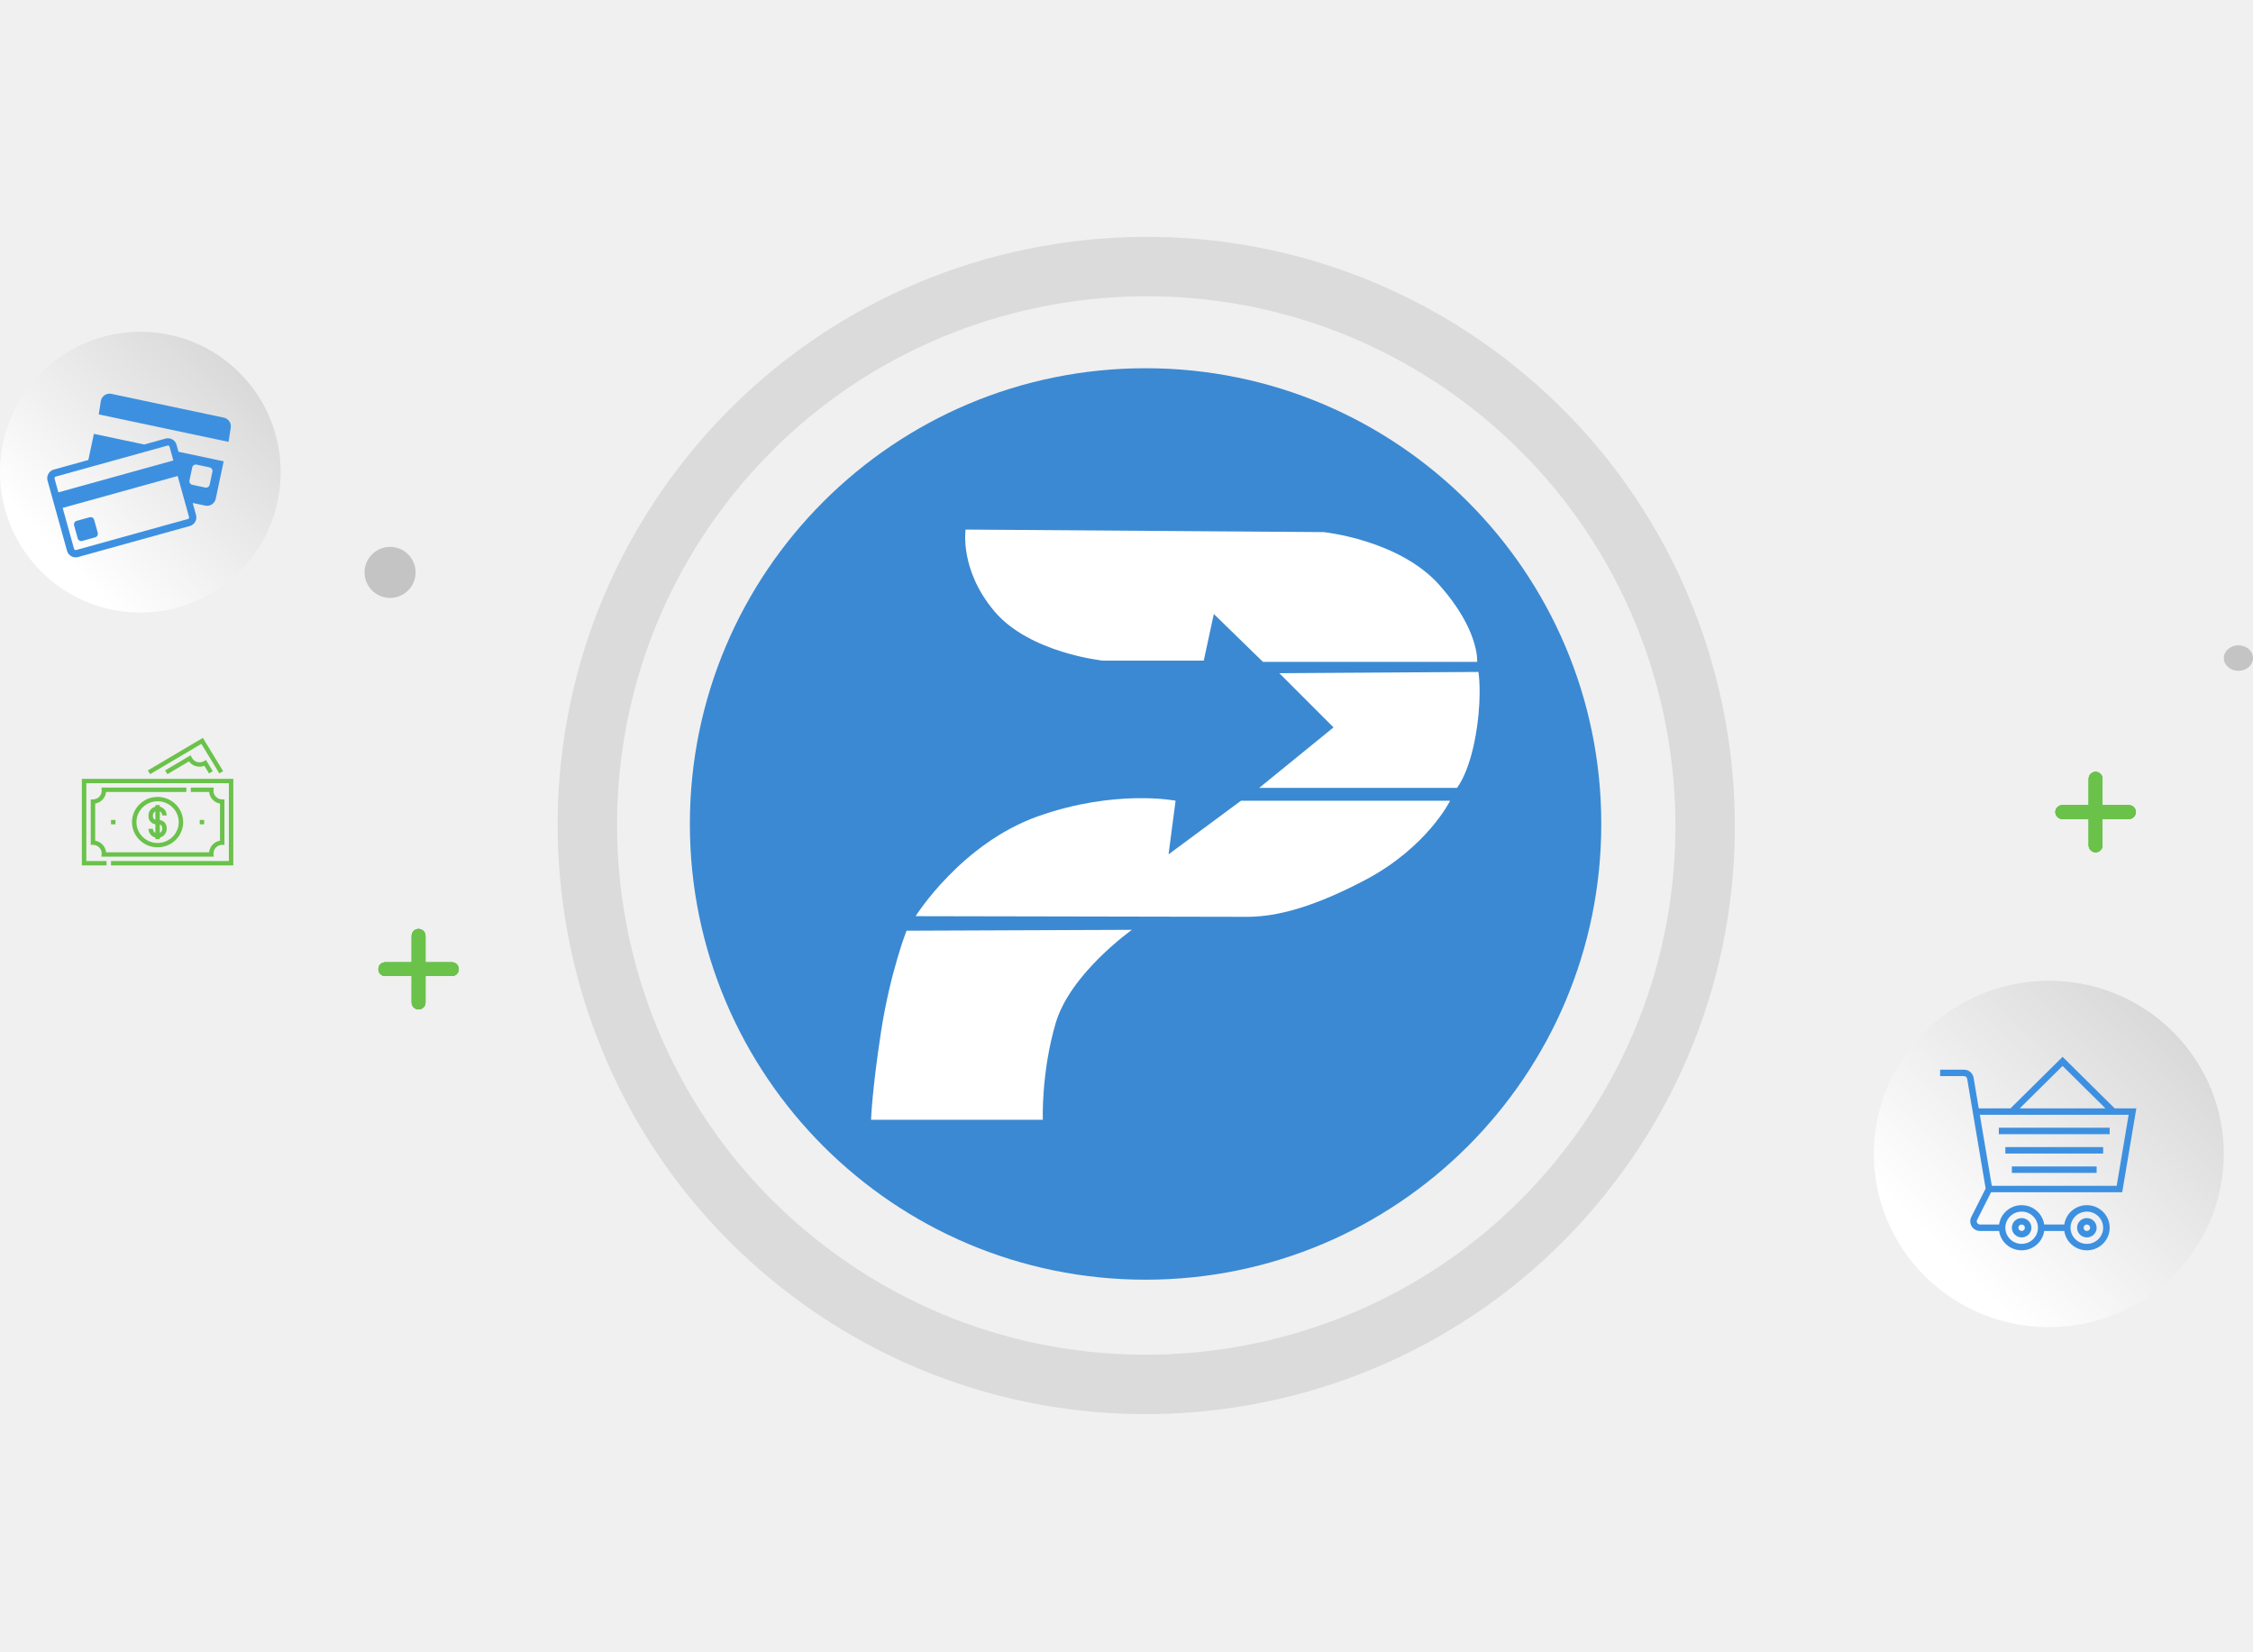
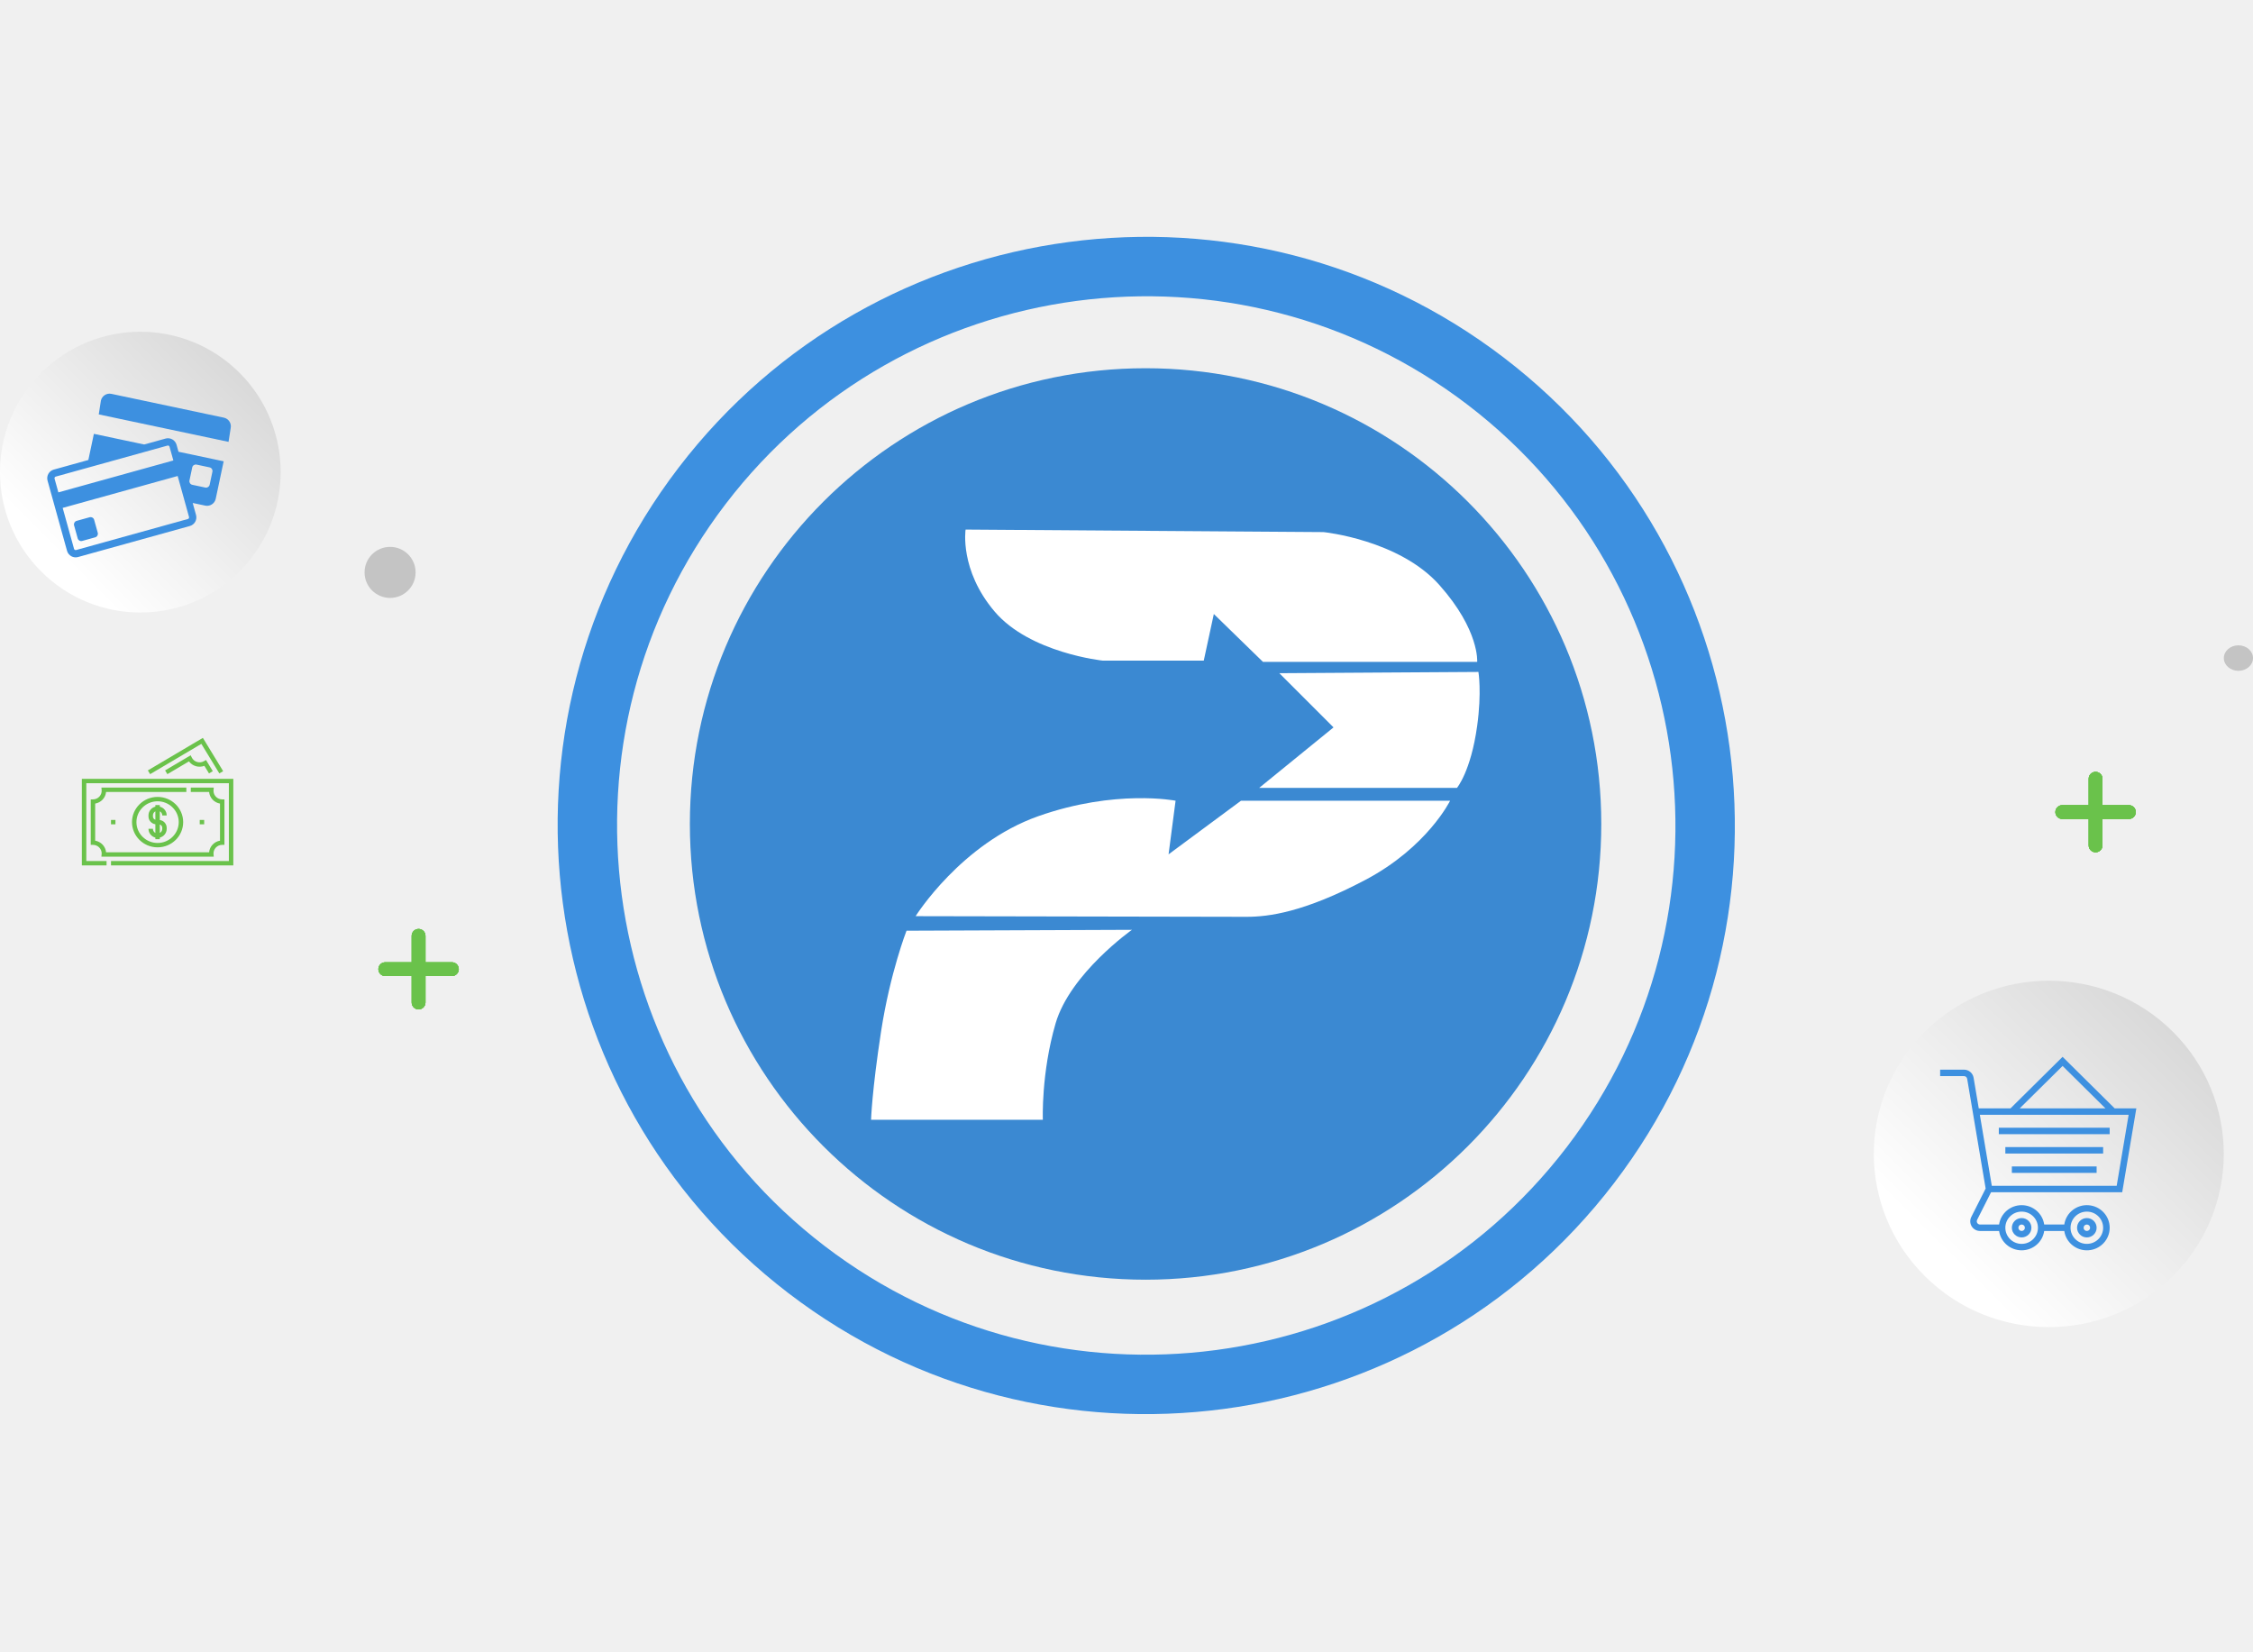
<svg xmlns="http://www.w3.org/2000/svg" width="618" height="453" viewBox="0 0 618 453" fill="none">
  <g clip-path="url(#clip0)">
    <path d="M528.061 282.911C546.817 264.355 577.208 264.355 595.939 282.911C614.669 301.467 614.669 331.533 595.939 350.089C577.182 368.646 546.791 368.646 528.061 350.089C509.304 331.533 509.304 301.467 528.061 282.911Z" fill="url(#paint0_linear)" />
    <path d="M546.148 327.016H582.124L586 304.007H580.056L565.77 289.871L551.485 304.007H542.776L541.361 295.606C541.149 294.325 540.028 293.385 538.715 293.388H532.182V295.158H538.715C539.152 295.158 539.525 295.471 539.597 295.898L540.962 304.007L544.666 325.993L540.725 333.793C540.309 334.616 540.353 335.594 540.842 336.377C541.33 337.159 542.194 337.636 543.124 337.636H548.35C548.792 340.682 551.429 342.943 554.538 342.943C557.648 342.943 560.285 340.682 560.727 337.636H566.236C566.704 340.851 569.605 343.162 572.879 342.929C576.154 342.697 578.691 340 578.691 336.751C578.691 333.502 576.154 330.805 572.879 330.572C569.605 330.339 566.704 332.65 566.236 335.866H560.727C560.285 332.82 557.648 330.559 554.538 330.559C551.429 330.559 548.792 332.82 548.35 335.866H543.124C542.814 335.866 542.526 335.707 542.364 335.446C542.201 335.185 542.186 334.859 542.324 334.585L546.148 327.016ZM565.77 292.374L577.527 304.007H554.014L565.77 292.374ZM583.887 305.777L580.609 325.246H546.353L543.075 305.777H583.887ZM572.424 332.326C574.893 332.326 576.895 334.307 576.895 336.751C576.895 339.194 574.893 341.176 572.424 341.176C569.954 341.176 567.952 339.194 567.952 336.751C567.955 334.309 569.955 332.329 572.424 332.326ZM554.538 332.326C557.008 332.326 559.01 334.307 559.01 336.751C559.01 339.194 557.008 341.176 554.538 341.176C552.069 341.176 550.067 339.194 550.067 336.751C550.07 334.309 552.07 332.329 554.538 332.326Z" fill="#3D90E0" />
    <path d="M548.278 309.317H578.683V311.087H548.278V309.317Z" fill="#3D90E0" />
    <path d="M550.067 314.627H576.895V316.397H550.067V314.627Z" fill="#3D90E0" />
    <path d="M551.855 319.937H575.106V321.706H551.855V319.937Z" fill="#3D90E0" />
    <path d="M554.538 339.405C556.02 339.405 557.221 338.217 557.221 336.751C557.221 335.284 556.02 334.096 554.538 334.096C553.057 334.096 551.855 335.284 551.855 336.751C551.855 338.217 553.057 339.405 554.538 339.405ZM554.538 335.866C555.032 335.866 555.433 336.262 555.433 336.751C555.433 337.239 555.032 337.636 554.538 337.636C554.044 337.636 553.644 337.239 553.644 336.751C553.644 336.262 554.044 335.866 554.538 335.866Z" fill="#3D90E0" />
    <path d="M572.424 339.405C573.906 339.405 575.107 338.217 575.107 336.751C575.107 335.284 573.906 334.096 572.424 334.096C570.942 334.096 569.741 335.284 569.741 336.751C569.741 338.217 570.942 339.405 572.424 339.405ZM572.424 335.866C572.918 335.866 573.318 336.262 573.318 336.751C573.318 337.239 572.918 337.636 572.424 337.636C571.93 337.636 571.53 337.239 571.53 336.751C571.53 336.262 571.93 335.866 572.424 335.866Z" fill="#3D90E0" />
  </g>
  <g clip-path="url(#clip1)">
    <path d="M11.277 102.274C26.322 87.234 50.698 87.234 65.721 102.274C80.745 117.315 80.745 141.684 65.721 156.724C50.677 171.765 26.301 171.765 11.277 156.724C-3.767 141.684 -3.767 117.315 11.277 102.274Z" fill="url(#paint1_linear)" />
    <path d="M61.404 114.556L30.552 108.027C29.247 107.751 27.953 108.593 27.677 109.898L27.091 113.665L62.688 121.198L63.275 117.431C63.551 116.127 62.709 114.832 61.404 114.556Z" fill="#3D90E0" />
    <path d="M48.43 121.997C48.069 120.699 46.713 119.932 45.416 120.292L39.559 121.918L25.752 118.996L24.234 126.17L14.746 128.804C13.449 129.163 12.682 130.52 13.042 131.817L18.389 151.084C18.749 152.381 20.105 153.149 21.402 152.788L52.072 144.277C53.369 143.917 54.136 142.561 53.777 141.263L52.859 137.956L56.298 138.683C57.604 138.96 58.898 138.118 59.174 136.812L61.35 126.529L48.96 123.907L48.43 121.997ZM51.972 131.789L52.73 128.204C52.844 127.668 53.376 127.321 53.913 127.435L57.498 128.194C58.035 128.308 58.381 128.839 58.268 129.376L57.509 132.961C57.395 133.498 56.863 133.845 56.327 133.731L52.742 132.972C52.204 132.858 51.858 132.326 51.972 131.789ZM15.28 130.726L23.767 128.372L43.794 122.814L45.949 122.216C45.988 122.205 46.027 122.2 46.066 122.2C46.239 122.2 46.445 122.313 46.506 122.531L46.759 123.442L47.551 126.298L16.011 135.051L14.965 131.284C14.899 131.047 15.044 130.792 15.28 130.726ZM51.853 141.797C51.894 141.943 51.851 142.064 51.808 142.139C51.766 142.215 51.684 142.314 51.538 142.354L20.869 150.865C20.83 150.876 20.791 150.881 20.752 150.881C20.579 150.881 20.373 150.767 20.312 150.55L17.194 139.312L48.734 130.559L50.658 137.49L51.853 141.797Z" fill="#3D90E0" />
    <path d="M25.825 142.566C25.677 142.036 25.125 141.724 24.596 141.871L21.014 142.865C20.485 143.012 20.172 143.565 20.32 144.094L21.313 147.675C21.461 148.204 22.013 148.517 22.542 148.369L26.124 147.376C26.653 147.229 26.965 146.676 26.819 146.147L25.825 142.566Z" fill="#3D90E0" />
  </g>
  <path d="M54.789 224.896H56.006V226.095H54.789V224.896Z" fill="#6AC24B" />
  <path d="M30.448 224.896H31.665V226.095H30.448V224.896Z" fill="#6AC24B" />
  <path d="M36.208 225.495C36.208 229.308 39.356 232.41 43.227 232.41C47.097 232.41 50.245 229.308 50.245 225.495C50.245 221.682 47.097 218.58 43.227 218.58C39.356 218.58 36.208 221.682 36.208 225.495ZM49.028 225.495C49.028 228.647 46.425 231.211 43.227 231.211C40.028 231.211 37.425 228.647 37.425 225.495C37.425 222.343 40.028 219.779 43.227 219.779C46.425 219.779 49.028 222.343 49.028 225.495Z" fill="#6AC24B" />
  <path d="M42.619 220.817V221.252C41.535 221.52 40.73 222.488 40.73 223.638V223.938C40.73 225.027 41.554 225.929 42.619 226.074V228.462C42.221 228.249 41.948 227.84 41.948 227.331H40.73C40.73 228.522 41.548 229.473 42.619 229.738V230.173H43.836V229.738C44.919 229.47 45.724 228.502 45.724 227.353V227.052C45.724 225.964 44.901 225.061 43.836 224.917V222.529C44.234 222.742 44.507 223.151 44.507 223.659H45.724C45.724 222.468 44.907 221.517 43.836 221.252V220.817H42.619V220.817ZM42.619 224.848C42.23 224.723 41.948 224.363 41.948 223.938V223.638C41.948 223.159 42.219 222.742 42.619 222.529V224.848ZM44.507 227.052V227.353C44.507 227.831 44.235 228.248 43.836 228.462V226.142C44.225 226.267 44.507 226.628 44.507 227.052Z" fill="#6AC24B" />
  <path d="M22.455 213.624V237.366H29.229V236.167H23.672V214.823H62.781V236.167H30.447V237.366H63.998V213.624H22.455Z" fill="#6AC24B" />
  <path d="M27.817 234.968H58.637L58.574 234.311C58.439 232.93 59.547 231.73 60.956 231.73H61.565V219.26H60.956C59.636 219.26 58.562 218.202 58.562 216.901C58.562 216.761 58.567 216.742 58.637 216.022H52.333V217.221H57.36C57.506 218.834 58.75 220.14 60.347 220.408V230.582C58.75 230.85 57.506 232.156 57.36 233.769H29.094C28.948 232.156 27.705 230.85 26.107 230.582V220.408C27.705 220.14 28.948 218.834 29.094 217.221H51.115V216.022H27.817L27.881 216.679C28.015 218.06 26.907 219.26 25.498 219.26H24.89V231.73H25.498C26.818 231.73 27.892 232.788 27.892 234.089C27.892 234.229 27.887 234.248 27.817 234.968Z" fill="#6AC24B" />
  <path d="M52.592 207.756L52.304 207.16L45.286 211.311L45.913 212.339L51.835 208.836C52.808 210.156 54.561 210.634 56.061 210.055L57.327 212.133L58.371 211.516L56.505 208.453L55.983 208.761C54.763 209.483 53.192 208.999 52.592 207.756Z" fill="#6AC24B" />
  <path d="M61.21 211.516L55.648 202.386L40.556 211.311L41.182 212.339L55.23 204.032L60.166 212.134L61.21 211.516Z" fill="#6AC24B" />
  <rect x="585.853" y="220.847" width="3.782" height="22.06" rx="1.891" transform="rotate(90 585.853 220.847)" fill="#6AC24B" />
  <rect x="585.853" y="220.847" width="3.782" height="22.06" rx="1.891" transform="rotate(90 585.853 220.847)" fill="#6AC24B" />
  <rect x="585.853" y="220.847" width="3.782" height="22.06" rx="1.891" transform="rotate(90 585.853 220.847)" fill="#6AC24B" />
  <rect x="585.853" y="220.847" width="3.782" height="22.06" rx="1.891" transform="rotate(90 585.853 220.847)" fill="#6AC24B" />
  <rect x="572.932" y="211.708" width="3.782" height="22.06" rx="1.891" fill="#6AC24B" />
  <rect x="572.932" y="211.708" width="3.782" height="22.06" rx="1.891" fill="#6AC24B" />
  <rect x="572.932" y="211.708" width="3.782" height="22.06" rx="1.891" fill="#6AC24B" />
  <rect x="572.932" y="211.708" width="3.782" height="22.06" rx="1.891" fill="#6AC24B" />
  <rect x="125.847" y="263.938" width="3.782" height="22.06" rx="1.891" transform="rotate(90 125.847 263.938)" fill="#6AC24B" />
  <rect x="125.847" y="263.938" width="3.782" height="22.06" rx="1.891" transform="rotate(90 125.847 263.938)" fill="#6AC24B" />
  <rect x="125.847" y="263.938" width="3.782" height="22.06" rx="1.891" transform="rotate(90 125.847 263.938)" fill="#6AC24B" />
  <rect x="125.847" y="263.938" width="3.782" height="22.06" rx="1.891" transform="rotate(90 125.847 263.938)" fill="#6AC24B" />
  <rect x="112.926" y="254.799" width="3.782" height="22.06" rx="1.891" fill="#6AC24B" />
  <rect x="112.926" y="254.799" width="3.782" height="22.06" rx="1.891" fill="#6AC24B" />
  <rect x="112.926" y="254.799" width="3.782" height="22.06" rx="1.891" fill="#6AC24B" />
  <rect x="112.926" y="254.799" width="3.782" height="22.06" rx="1.891" fill="#6AC24B" />
  <circle cx="107" cy="157" r="7" fill="#C4C4C4" />
  <ellipse cx="614" cy="180.5" rx="4" ry="3.5" fill="#C4C4C4" />
  <g clip-path="url(#clip2)">
-     <path d="M442.715 324.539C388.609 395.285 287.042 408.821 216.297 354.715C145.551 300.609 132.015 199.042 186.121 128.297C240.227 57.551 341.794 44.015 412.539 98.121C483.285 152.227 496.821 253.794 442.715 324.539ZM199.072 138.202C150.427 201.808 162.604 293.124 226.202 341.763C289.808 390.409 381.118 378.24 429.763 314.634C478.409 251.028 466.24 159.718 402.634 111.072C339.036 62.433 247.718 74.596 199.072 138.202Z" fill="#DBDBDB" />
+     <path d="M442.715 324.539C388.609 395.285 287.042 408.821 216.297 354.715C145.551 300.609 132.015 199.042 186.121 128.297C240.227 57.551 341.794 44.015 412.539 98.121C483.285 152.227 496.821 253.794 442.715 324.539ZM199.072 138.202C150.427 201.808 162.604 293.124 226.202 341.763C289.808 390.409 381.118 378.24 429.763 314.634C478.409 251.028 466.24 159.718 402.634 111.072C339.036 62.433 247.718 74.596 199.072 138.202Z" fill="#3D90E0" />
  </g>
  <path d="M314.232 351C383.268 351 439.232 295.036 439.232 226C439.232 156.964 383.268 101 314.232 101C245.197 101 189.232 156.964 189.232 226C189.232 295.036 245.197 351 314.232 351Z" fill="#3B89D2" />
  <path d="M264.862 145.251L363.025 145.945C363.025 145.945 383.762 148.022 394.825 160.46C405.888 172.898 405.193 181.544 405.193 181.544H346.434L332.955 168.411L330.191 181.204H302.537C302.537 181.204 282.488 179.127 272.814 167.724C263.14 156.321 264.862 145.251 264.862 145.251Z" fill="white" />
  <path d="M350.926 184.648L365.788 199.51L345.398 216.101H399.651C399.651 216.101 403.449 211.607 405.179 199.162C406.479 189.815 405.533 184.301 405.533 184.301L350.926 184.648Z" fill="white" />
  <path d="M251.157 251.291C251.157 251.291 263.623 231.344 284.816 223.862C306.009 216.38 322.463 219.621 322.463 219.621L320.537 234.332L340.416 219.621H397.766C397.766 219.621 391.529 232.338 374.578 241.311C357.619 250.283 347.898 251.468 341.913 251.468C335.929 251.475 251.157 251.291 251.157 251.291Z" fill="white" />
  <path d="M248.658 255.28C248.658 255.28 244.172 266.752 241.673 282.954C239.182 299.164 238.93 307.143 238.93 307.143H286.054C286.054 307.143 285.557 294.426 289.546 280.715C293.536 267.003 310.494 255.035 310.494 255.035L248.658 255.28Z" fill="white" />
  <defs>
    <linearGradient id="paint0_linear" x1="528.061" y1="350.077" x2="595.223" y2="282.189" gradientUnits="userSpaceOnUse">
      <stop offset="0.087" stop-color="white" />
      <stop offset="1" stop-color="#D9D9D9" />
    </linearGradient>
    <linearGradient id="paint1_linear" x1="11.278" y1="156.714" x2="65.718" y2="102.259" gradientUnits="userSpaceOnUse">
      <stop offset="0.087" stop-color="white" />
      <stop offset="1" stop-color="#D9D9D9" />
    </linearGradient>
    <clipPath id="clip0">
      <rect width="96" height="95" fill="white" transform="translate(514 269)" />
    </clipPath>
    <clipPath id="clip1">
      <rect width="77" height="77" fill="white" transform="translate(0 91)" />
    </clipPath>
    <clipPath id="clip2">
      <rect width="323.034" height="323.034" fill="white" transform="translate(88 256.593) rotate(-52.5912)" />
    </clipPath>
  </defs>
</svg>
